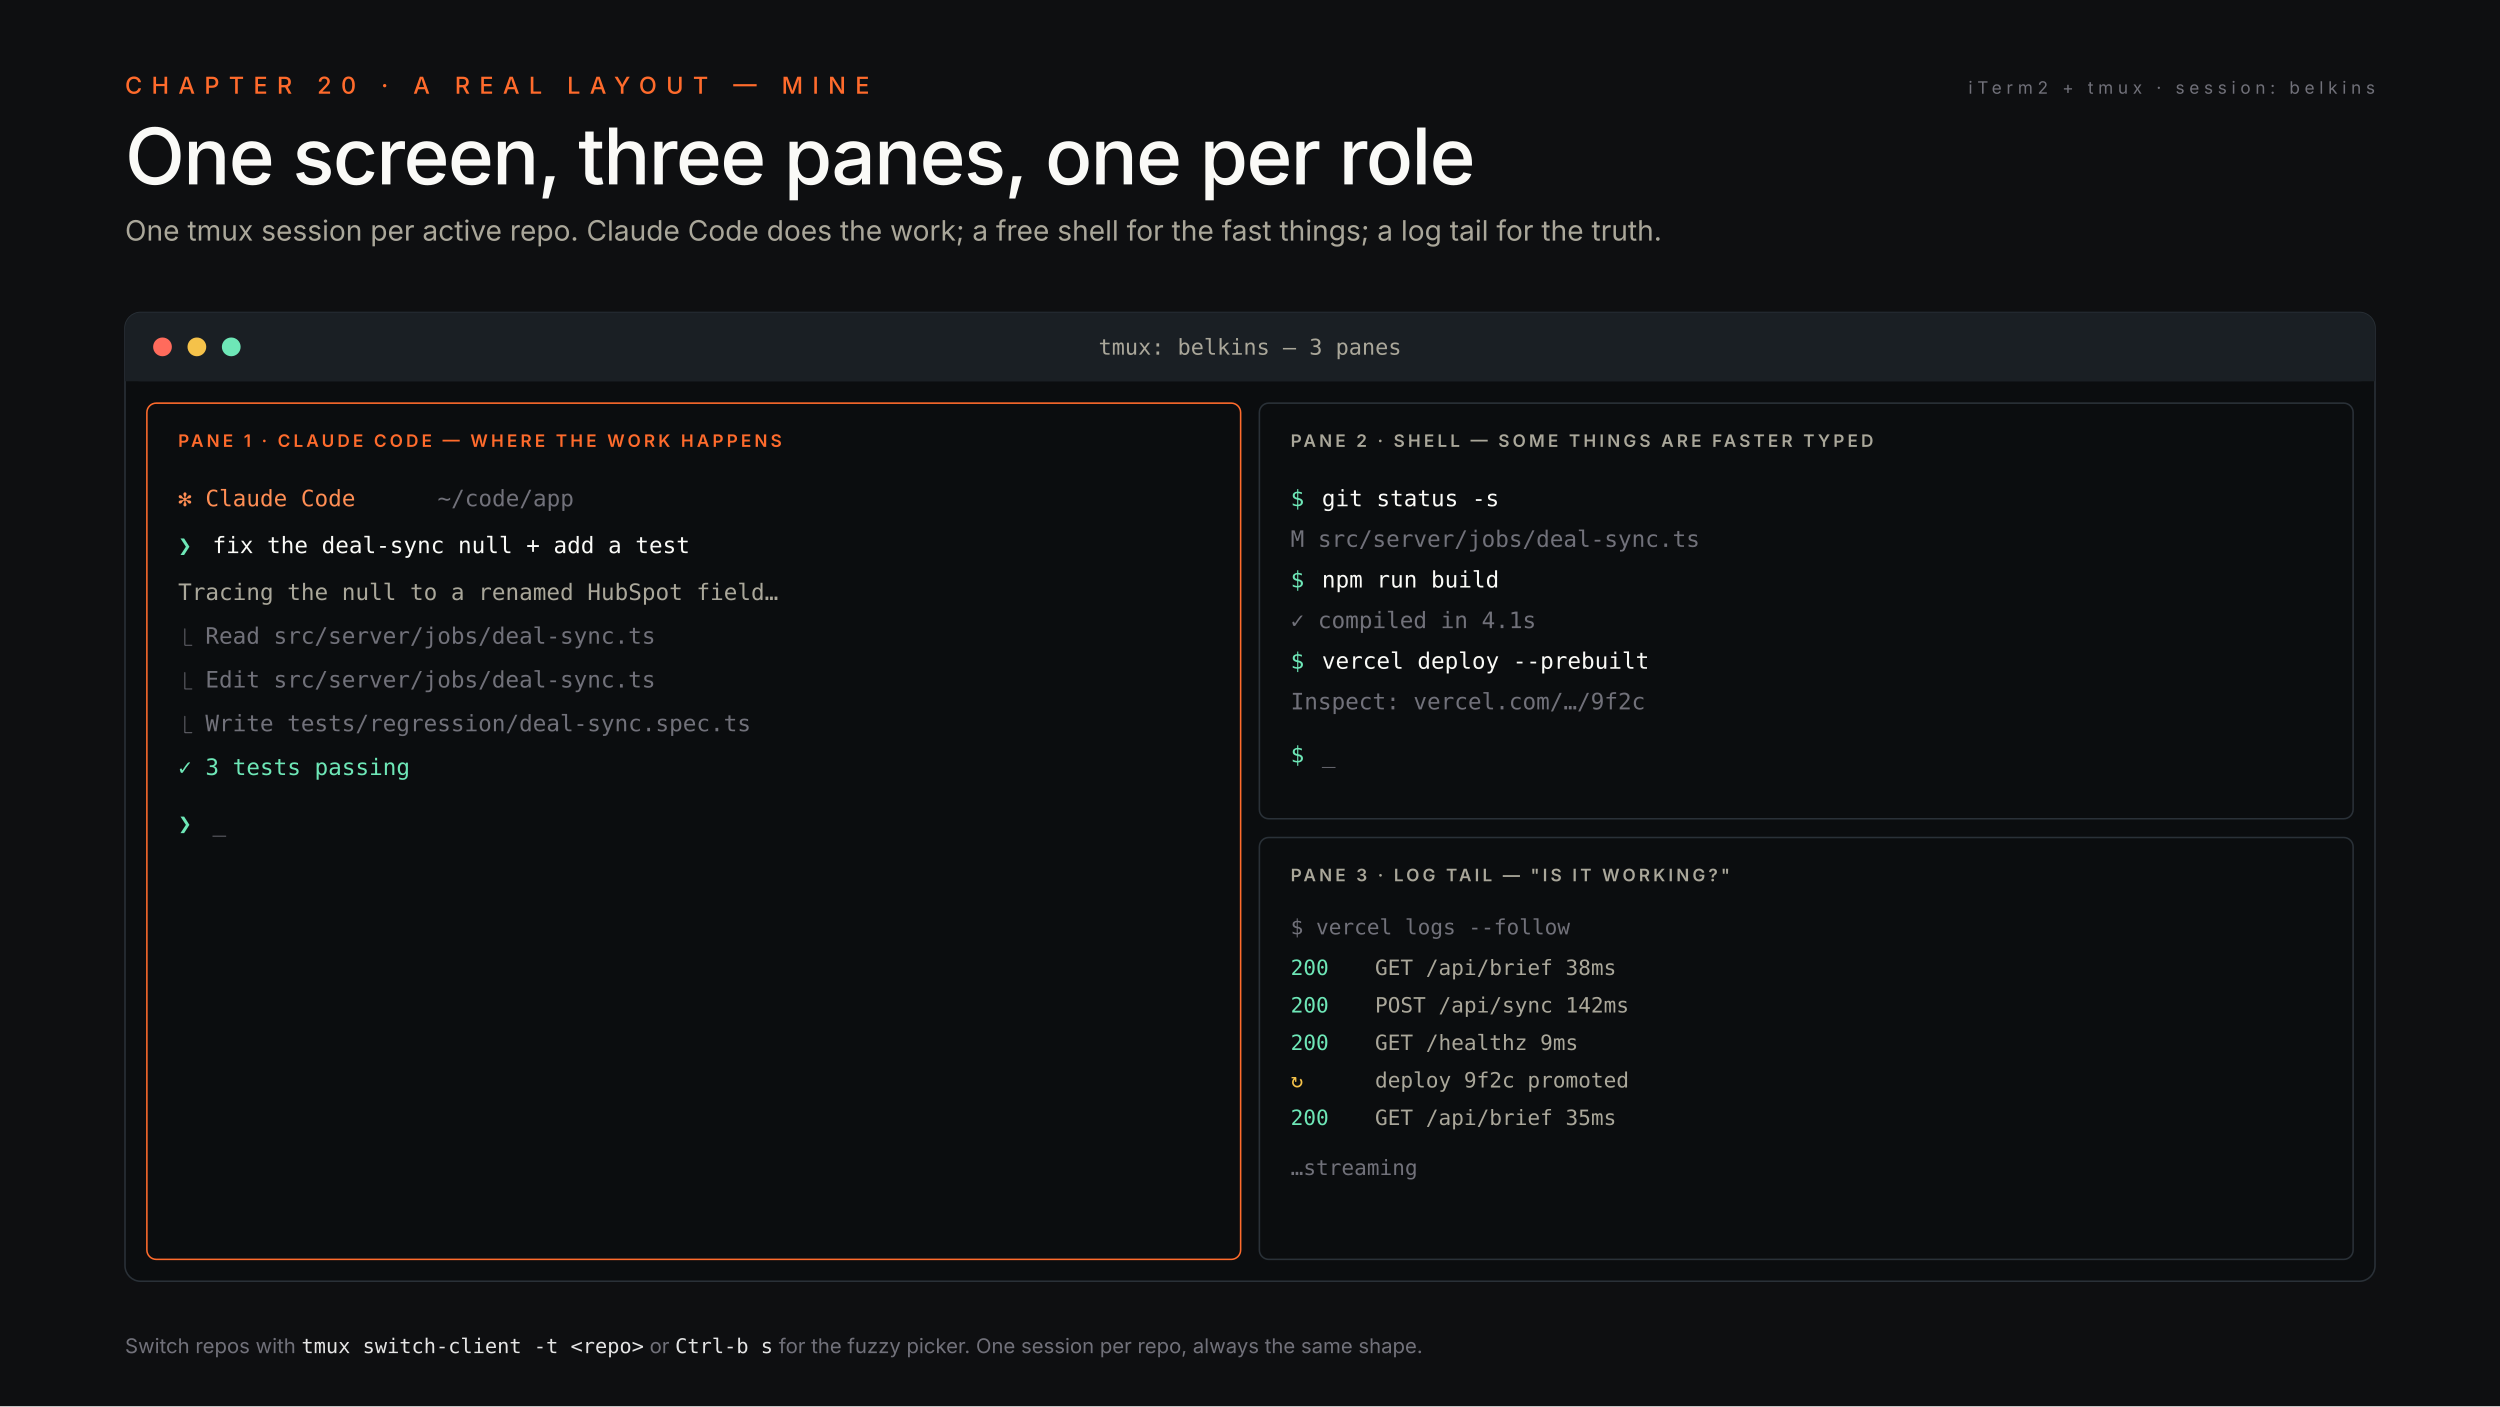
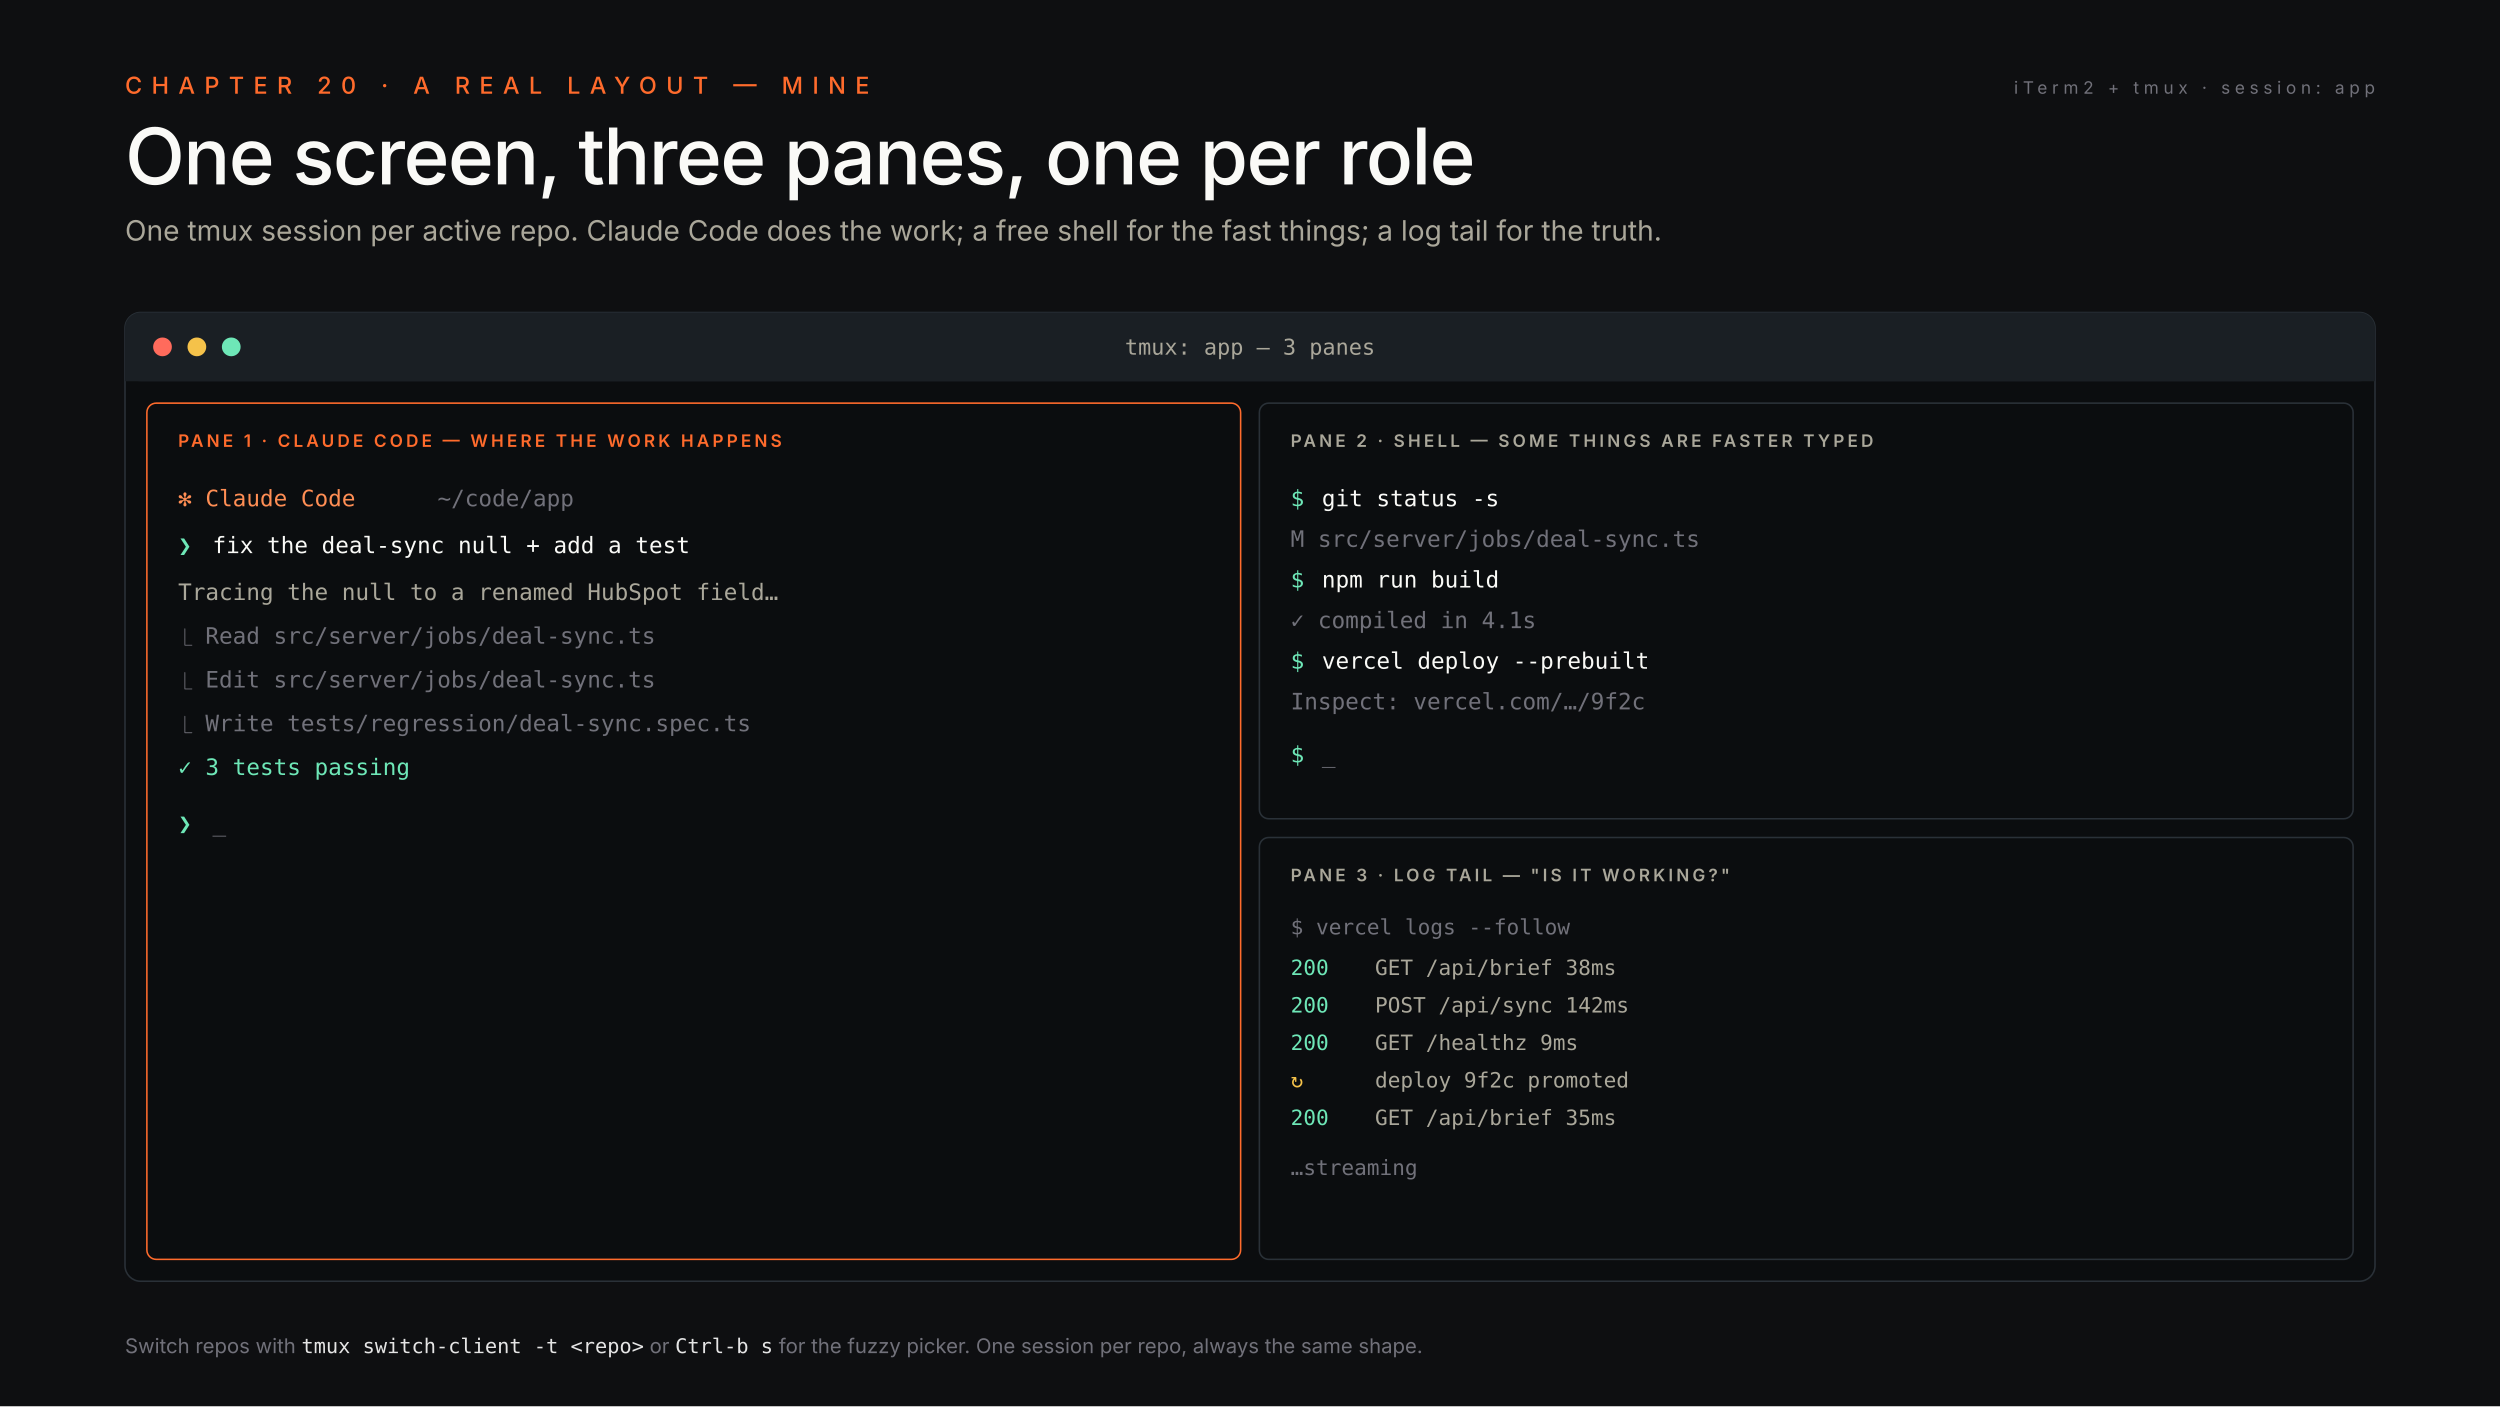
<svg xmlns="http://www.w3.org/2000/svg" viewBox="0 0 1600 900" width="1600" height="900" font-family="Inter, system-ui, sans-serif">
  <rect width="1600" height="900" fill="#0E0F11" />
  <text x="80" y="60" fill="#FF6B2C" font-size="15" letter-spacing="6" font-weight="500">CHAPTER 20 · A REAL LAYOUT — MINE</text>
  <text x="80" y="118" fill="#FAFAF7" font-size="50" font-weight="500" font-family="Source Serif 4, Georgia, serif" letter-spacing="-1">One screen, three panes, one per role</text>
  <text x="80" y="154" fill="#AAA79A" font-size="18">One tmux session per active repo. Claude Code does the work; a free shell for the fast things; a log tail for the truth.</text>
-   <text x="1520" y="60" fill="#71717A" font-size="11" letter-spacing="3" text-anchor="end">iTerm2 + tmux · session: belkins</text>
+   <text x="1520" y="60" fill="#71717A" font-size="11" letter-spacing="3" text-anchor="end">iTerm2 + tmux · session: app</text>
  <g transform="translate(80, 200)">
    <rect x="0" y="0" width="1440" height="620" fill="#0B0D0F" stroke="#2A3138" stroke-width="1" rx="10" />
    <rect x="0" y="0" width="1440" height="44" fill="#1A1F24" rx="10" />
    <rect x="0" y="22" width="1440" height="22" fill="#1A1F24" />
    <circle cx="24" cy="22" r="6" fill="#FF6B5C" />
    <circle cx="46" cy="22" r="6" fill="#F5C24A" />
    <circle cx="68" cy="22" r="6" fill="#6EE7B7" />
-     <text x="720" y="27" fill="#AAA79A" font-size="14" text-anchor="middle" font-family="JetBrains Mono, monospace">tmux: belkins — 3 panes</text>
+     <text x="720" y="27" fill="#AAA79A" font-size="14" text-anchor="middle" font-family="JetBrains Mono, monospace">tmux: app — 3 panes</text>
    <rect x="14" y="58" width="700" height="548" fill="#0B0D0F" stroke="#FF6B2C" stroke-width="1" rx="6" />
    <text x="34" y="86" fill="#FF6B2C" font-size="11" letter-spacing="2" font-weight="600">PANE 1 · CLAUDE CODE — WHERE THE WORK HAPPENS</text>
    <g font-family="JetBrains Mono, monospace" font-size="14.5">
      <text x="34" y="124" fill="#FF8E54">✻ Claude Code</text>
      <text x="200" y="124" fill="#71717A">~/code/app</text>
      <text x="34" y="154" fill="#6EE7B7">❯</text>
      <text x="56" y="154" fill="#FAFAF7">fix the deal-sync null + add a test</text>
      <text x="34" y="184" fill="#AAA79A">Tracing the null to a renamed HubSpot field…</text>
      <text x="34" y="212" fill="#71717A">  ⎿ Read src/server/jobs/deal-sync.ts</text>
      <text x="34" y="240" fill="#71717A">  ⎿ Edit src/server/jobs/deal-sync.ts</text>
      <text x="34" y="268" fill="#71717A">  ⎿ Write tests/regression/deal-sync.spec.ts</text>
      <text x="34" y="296" fill="#6EE7B7">✓ 3 tests passing</text>
      <text x="34" y="332" fill="#6EE7B7">❯</text>
      <text x="56" y="332" fill="#71717A">_</text>
    </g>
    <rect x="726" y="58" width="700" height="266" fill="#0B0D0F" stroke="#2A3138" stroke-width="1" rx="6" />
    <text x="746" y="86" fill="#AAA79A" font-size="11" letter-spacing="2" font-weight="600">PANE 2 · SHELL — SOME THINGS ARE FASTER TYPED</text>
    <g font-family="JetBrains Mono, monospace" font-size="14.5">
      <text x="746" y="124" fill="#6EE7B7">$</text>
      <text x="766" y="124" fill="#FAFAF7">git status -s</text>
      <text x="746" y="150" fill="#71717A"> M src/server/jobs/deal-sync.ts</text>
      <text x="746" y="176" fill="#6EE7B7">$</text>
      <text x="766" y="176" fill="#FAFAF7">npm run build</text>
      <text x="746" y="202" fill="#71717A">✓ compiled in 4.1s</text>
      <text x="746" y="228" fill="#6EE7B7">$</text>
      <text x="766" y="228" fill="#FAFAF7">vercel deploy --prebuilt</text>
      <text x="746" y="254" fill="#71717A">Inspect: vercel.com/…/9f2c</text>
      <text x="746" y="288" fill="#6EE7B7">$</text>
      <text x="766" y="288" fill="#71717A">_</text>
    </g>
    <rect x="726" y="336" width="700" height="270" fill="#0B0D0F" stroke="#2A3138" stroke-width="1" rx="6" />
    <text x="746" y="364" fill="#AAA79A" font-size="11" letter-spacing="2" font-weight="600">PANE 3 · LOG TAIL — "IS IT WORKING?"</text>
    <g font-family="JetBrains Mono, monospace" font-size="13.5">
      <text x="746" y="398" fill="#71717A">$ vercel logs --follow</text>
      <text x="746" y="424" fill="#6EE7B7">200</text>
      <text x="800" y="424" fill="#AAA79A">GET /api/brief        38ms</text>
      <text x="746" y="448" fill="#6EE7B7">200</text>
      <text x="800" y="448" fill="#AAA79A">POST /api/sync       142ms</text>
      <text x="746" y="472" fill="#6EE7B7">200</text>
      <text x="800" y="472" fill="#AAA79A">GET /healthz           9ms</text>
      <text x="746" y="496" fill="#F5C24A">↻</text>
      <text x="800" y="496" fill="#AAA79A">deploy 9f2c promoted</text>
      <text x="746" y="520" fill="#6EE7B7">200</text>
      <text x="800" y="520" fill="#AAA79A">GET /api/brief        35ms</text>
      <text x="746" y="552" fill="#71717A">…streaming</text>
    </g>
  </g>
  <text x="80" y="866" fill="#71717A" font-size="13">Switch repos with <tspan font-family="JetBrains Mono, monospace" fill="#E5E5E5">tmux switch-client -t &lt;repo&gt;</tspan> or <tspan font-family="JetBrains Mono, monospace" fill="#E5E5E5">Ctrl-b s</tspan> for the fuzzy picker. One session per repo, always the same shape.</text>
</svg>
